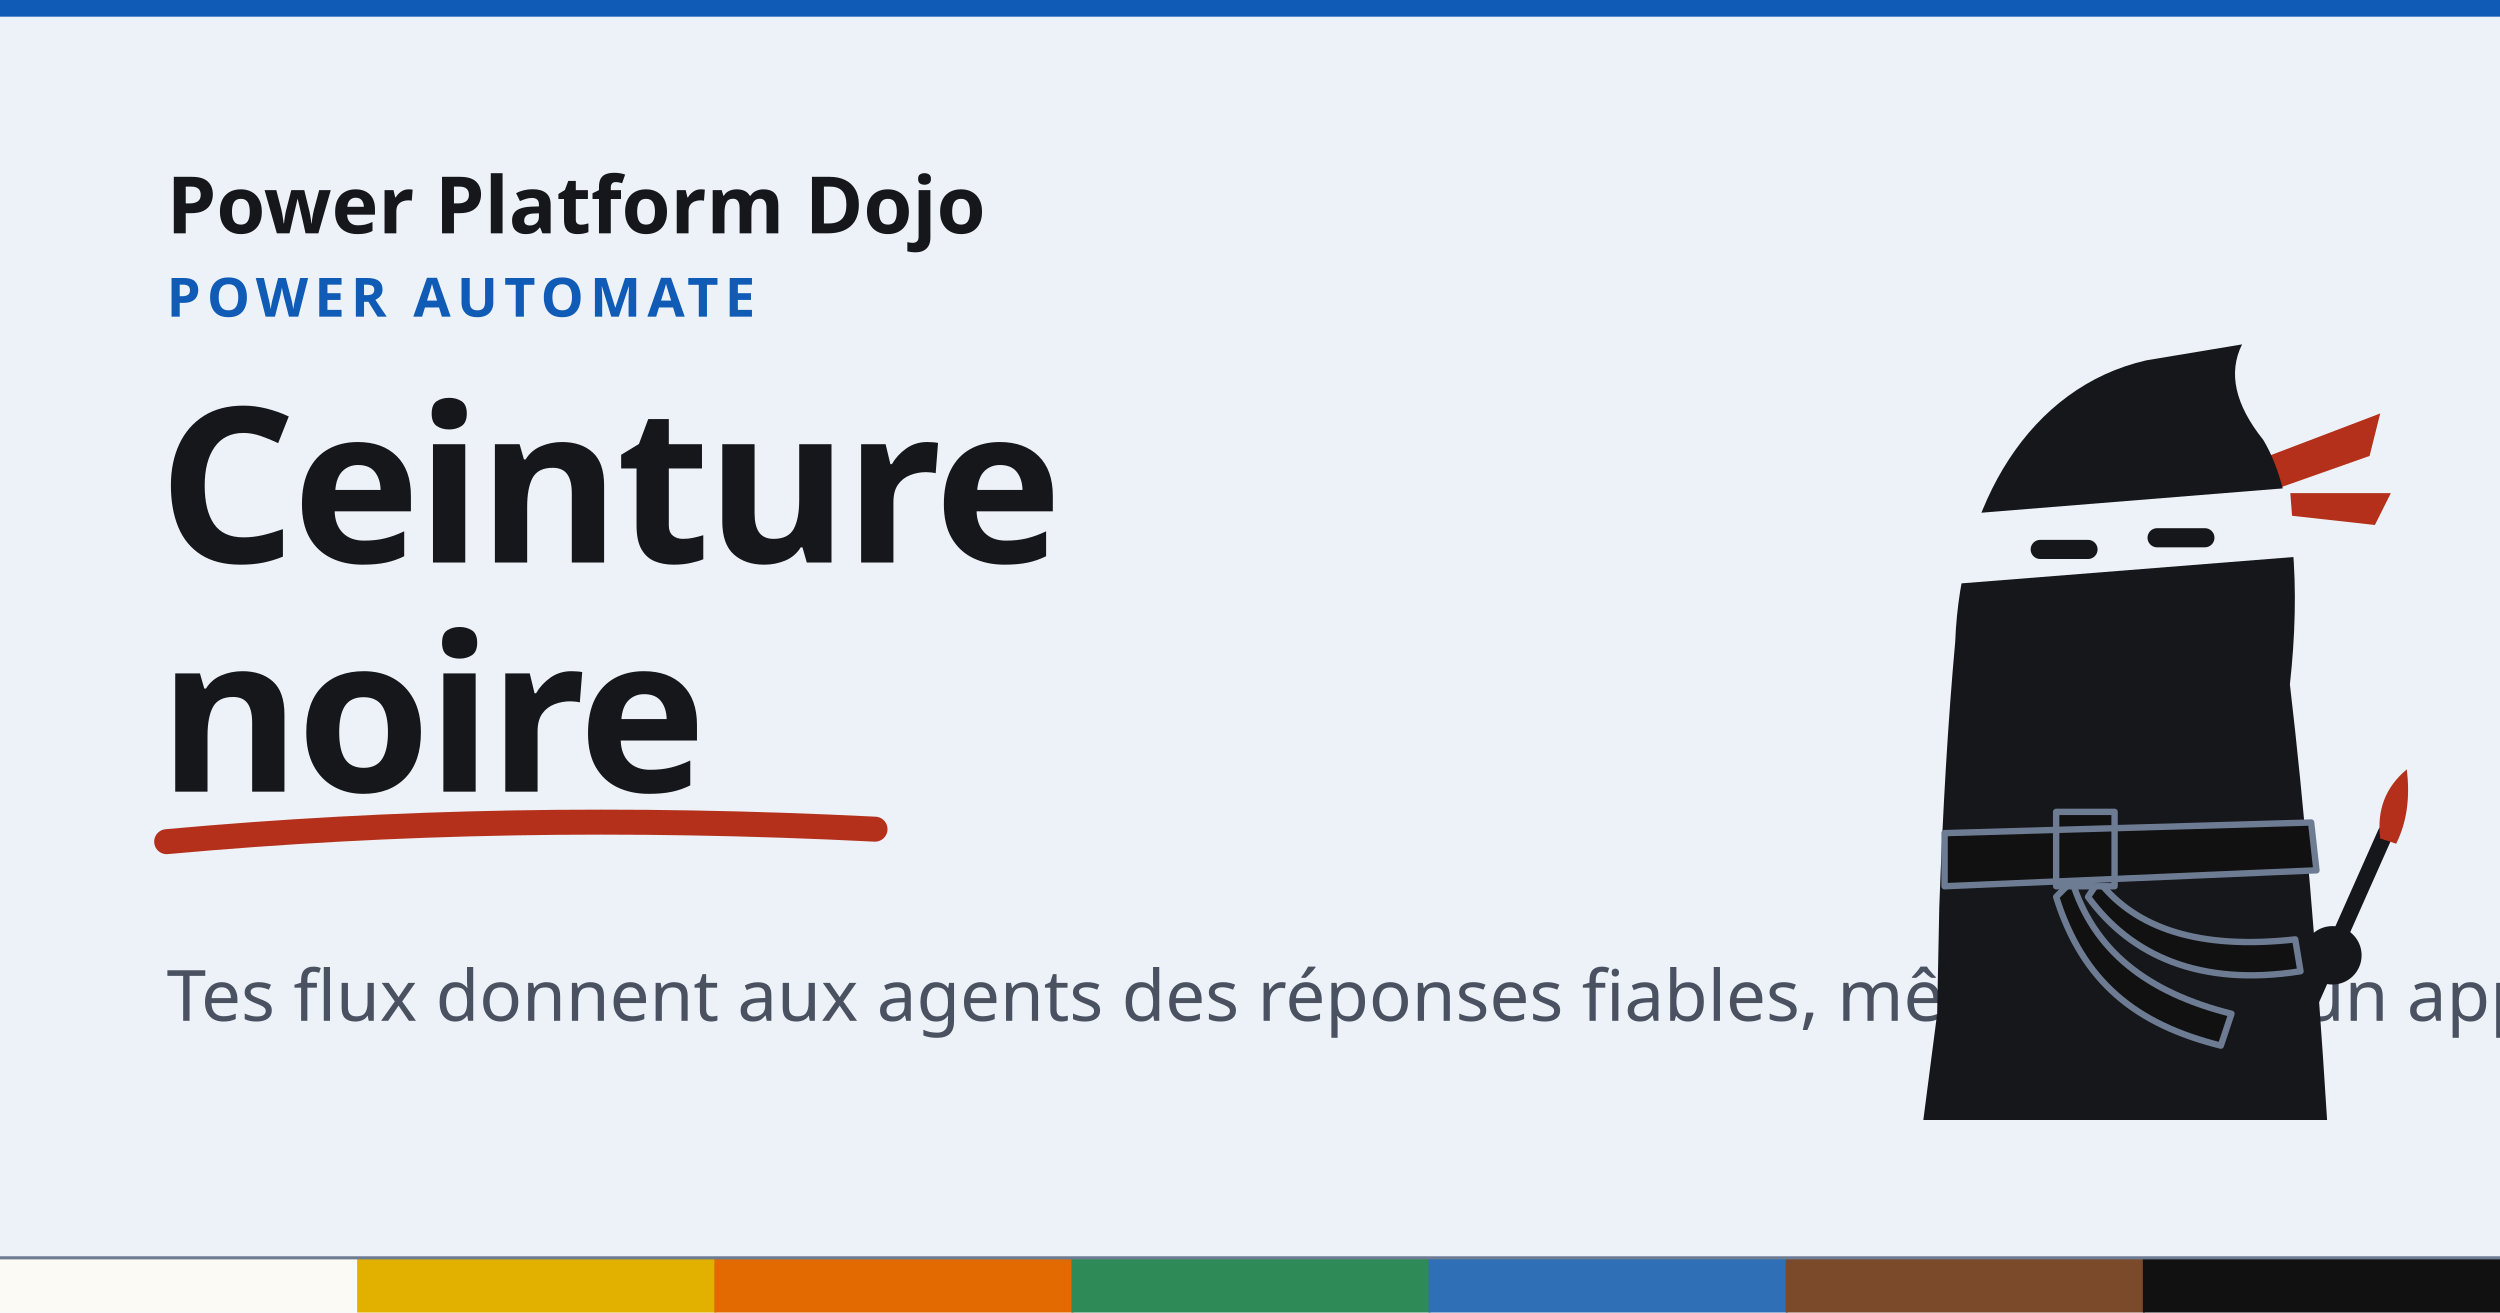
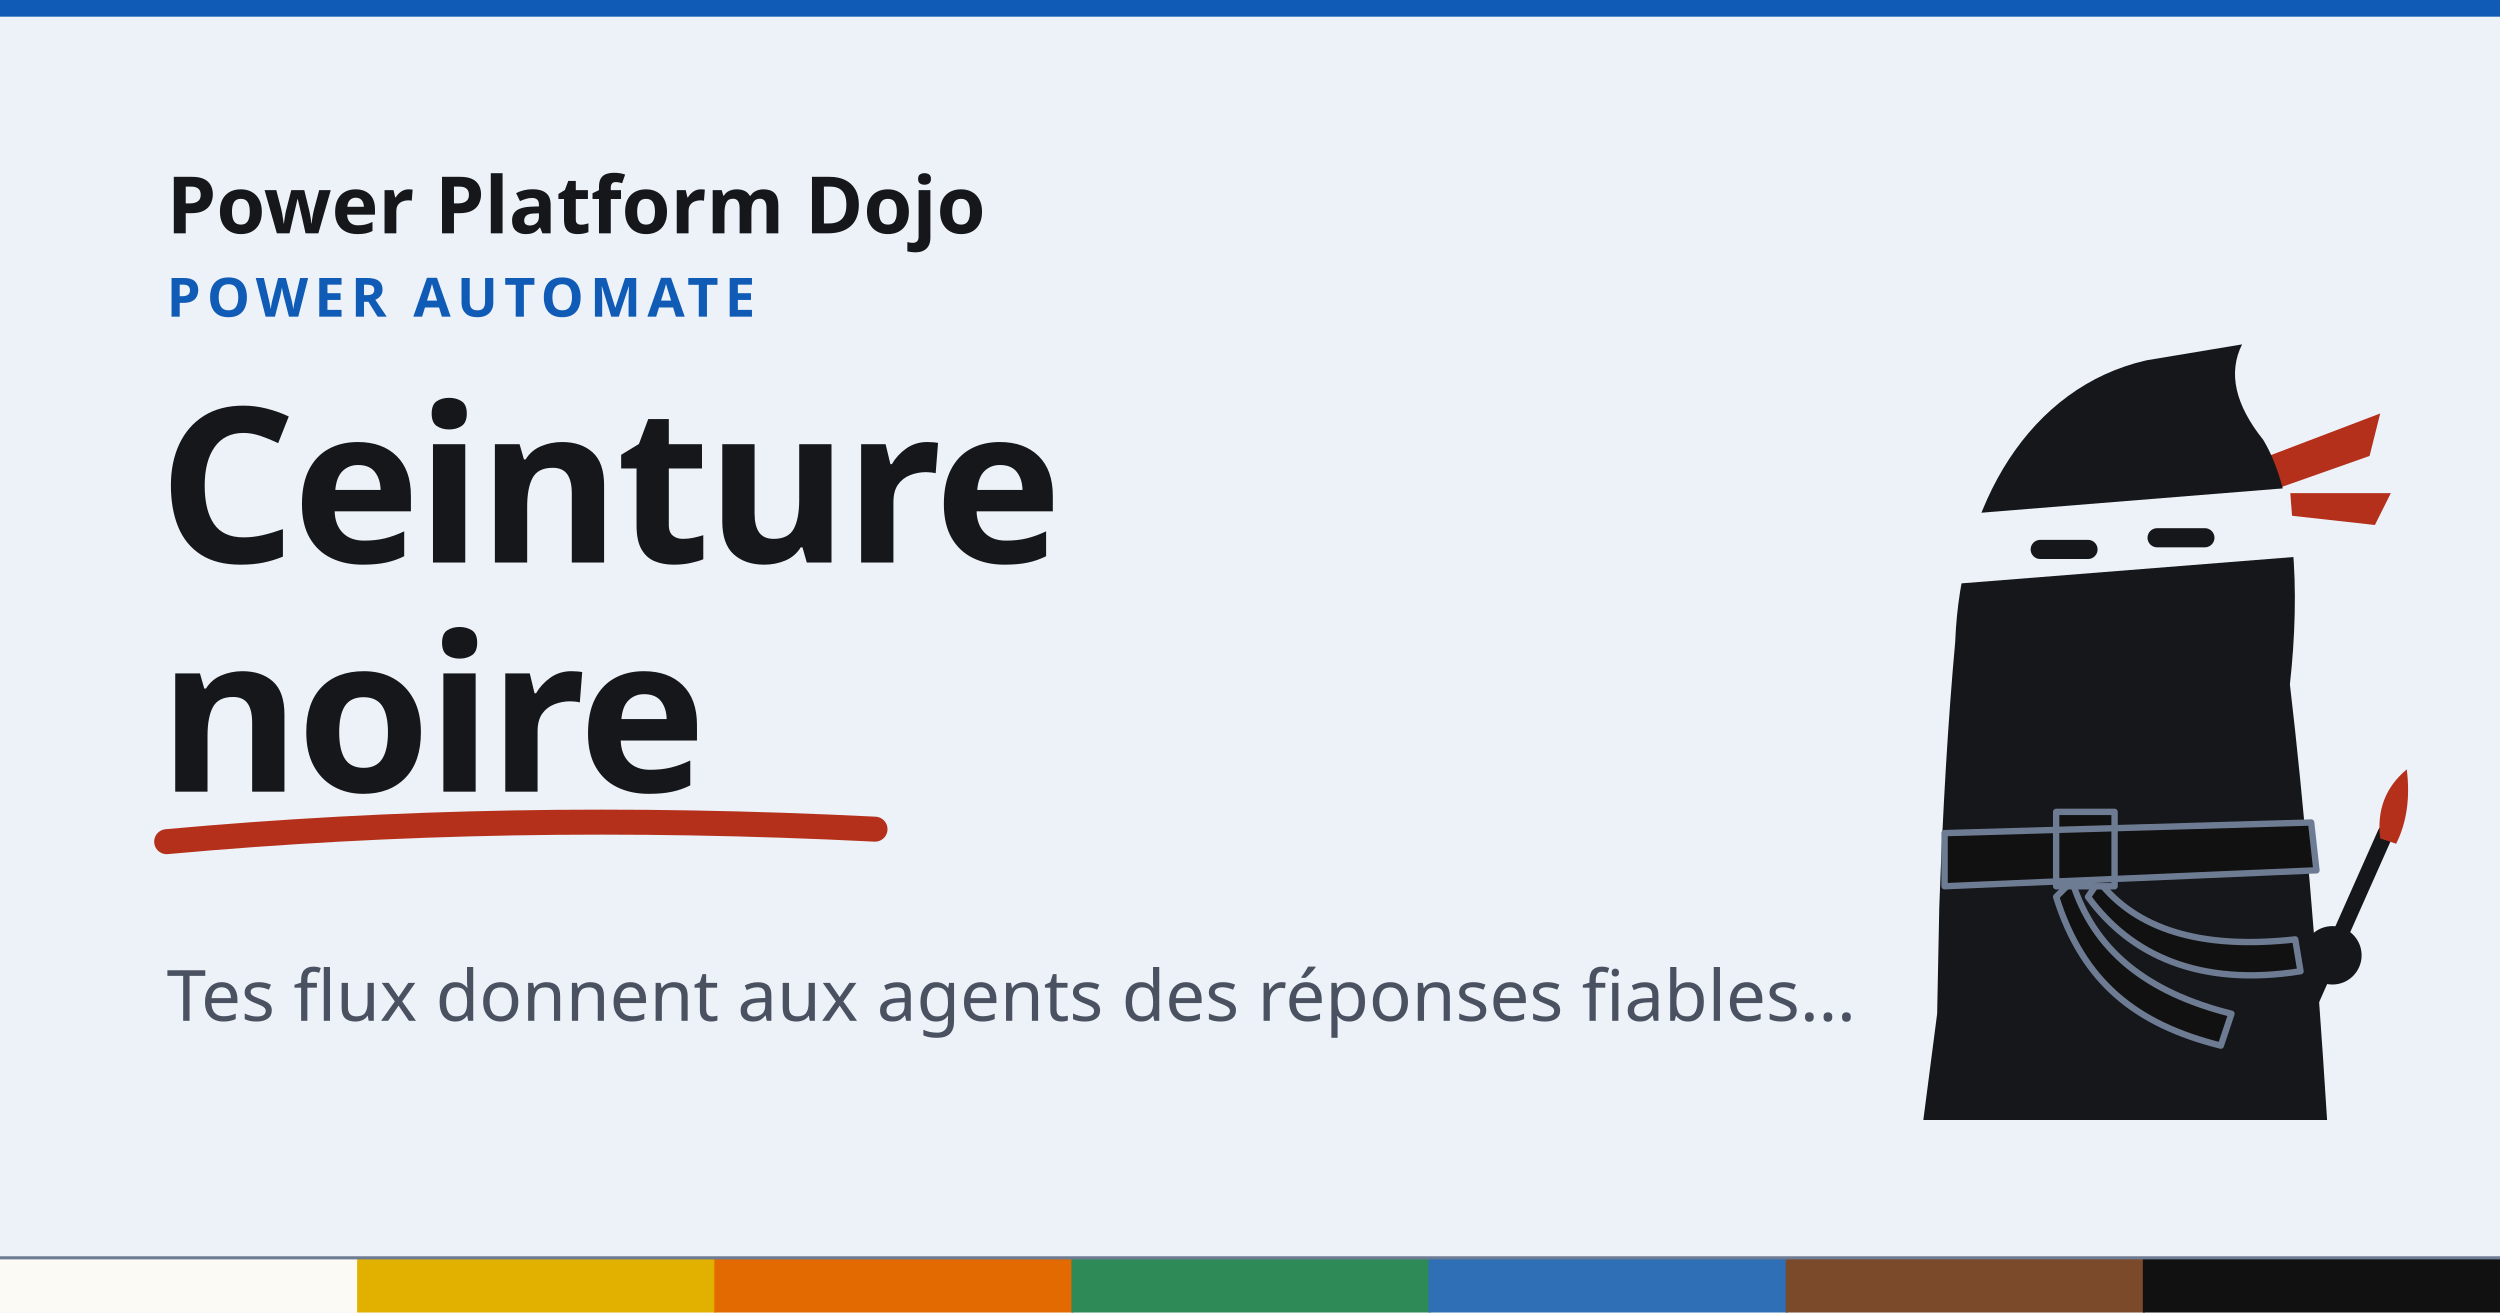
<svg xmlns="http://www.w3.org/2000/svg" width="1200" height="630" viewBox="0 0 1200 630">
  <rect width="1200" height="630" fill="#EDF2F9" />
  <rect x="0" y="604" width="172.429" height="26" fill="#FBFAF5" />
  <rect x="171.429" y="604" width="172.429" height="26" fill="#E2B100" />
  <rect x="342.857" y="604" width="172.429" height="26" fill="#E36A00" />
  <rect x="514.286" y="604" width="172.429" height="26" fill="#2E8B57" />
  <rect x="685.714" y="604" width="172.429" height="26" fill="#2F6FB5" />
  <rect x="857.143" y="604" width="172.429" height="26" fill="#7A4A2B" />
  <rect x="1028.571" y="604" width="172.429" height="26" fill="#111111" />
  <rect x="0" y="603" width="1200" height="1.5" fill="#6E7C93" />
  <rect x="0" y="0" width="1200" height="8" fill="#0F5BB5" />
  <text x="80" y="112" font-family="Bahnschrift, 'Arial Narrow', sans-serif" font-weight="600" font-size="38" fill="#15171B">Power Platform Dojo</text>
  <text x="80" y="152" font-family="Bahnschrift, 'Arial Narrow', sans-serif" font-weight="700" font-size="26" letter-spacing="3" fill="#0F5BB5">POWER AUTOMATE</text>
  <text x="76" y="270" font-family="Bahnschrift, 'Arial Narrow', sans-serif" font-weight="700" font-size="104" letter-spacing="-2" fill="#15171B">Ceinture</text>
  <text x="76" y="380" font-family="Bahnschrift, 'Arial Narrow', sans-serif" font-weight="700" font-size="104" letter-spacing="-2" fill="#15171B">noire</text>
  <path d="M80 404C190 394 300 392 420 398" fill="none" stroke="#B4301A" stroke-width="12" stroke-linecap="round" />
-   <text x="80" y="490" font-family="'Segoe UI', system-ui, sans-serif" font-size="34" fill="#4A5160">Tes flux donnent aux agents des réponses fiables, même quand un appel </text>
+   <text x="80" y="490" font-family="'Segoe UI', system-ui, sans-serif" font-size="34" fill="#4A5160">Tes flux donnent aux agents des réponses fiables…</text>
  <g transform="translate(862 150) scale(2.55)">
    <style>.t-koerper{fill:#15171B}.t-gesicht{fill:#EDF2F9}.t-augen{fill:none;stroke:#15171B;stroke-width:3.6;stroke-linecap:round}.t-band,.t-pinsel-spitze{fill:#B4301A}.t-guertel,.t-guertel-enden{fill:#111111;stroke:#6E7C93;stroke-width:1.2;stroke-linejoin:round}.t-pinsel-stiel{fill:none;stroke:#15171B;stroke-width:3;stroke-linecap:round}.t-hand{fill:#15171B}.t-rolle,.t-strich{display:none}</style>
    <g class="t-figur">
      <path class="t-band" d="M89 27l21-8-2 8-17 6zM90 34h22l-3 6-18-2z" />
      <path class="t-koerper" d="M24 152l2.6-20 .4-20q1-28 3-50c1-26 14-48 36-53l18-3q-4 8 4 18c6 10 7 28 5 46q4 34 7 82z" />
      <path class="t-gesicht" d="M31 38l62-5 1 13-63 5z" />
      <path class="t-augen" d="M46 44.6h9M68 42.4h9" />
      <g class="t-rolle">
        <path class="t-rolle-blatt" d="M30 114h60v18H30z" />
        <path class="t-rolle-zeilen" d="M38 120h40M38 126h28" />
        <path class="t-rolle-enden" d="M25 111h6v24h-6zM89 111h6v24h-6z" />
      </g>
      <path class="t-guertel-enden" d="M52 107c4 13 14 21 30 25l-2 6c-16-4-26-12-31-28zM57 107c7 9 19 13 37 11l1 6c-19 3-32-3-40-14z" />
      <path class="t-guertel" d="M28 98l69-2 1 9-70 3zM49 94h11v14H49z" />
      <g class="t-pinsel">
        <path class="t-pinsel-stiel" d="M95 134l16-36" />
        <path class="t-pinsel-spitze" d="M110 99q-1-8 5-13 1 8-2 14z" />
        <circle class="t-hand" cx="101" cy="121" r="5.5" />
      </g>
      <path class="t-strich" pathLength="1" d="M24 152l2.6-20 .4-20q1-28 3-50c1-26 14-48 36-53l18-3q-4 8 4 18c6 10 7 28 5 46q4 34 7 82z" />
    </g>
  </g>
</svg>
